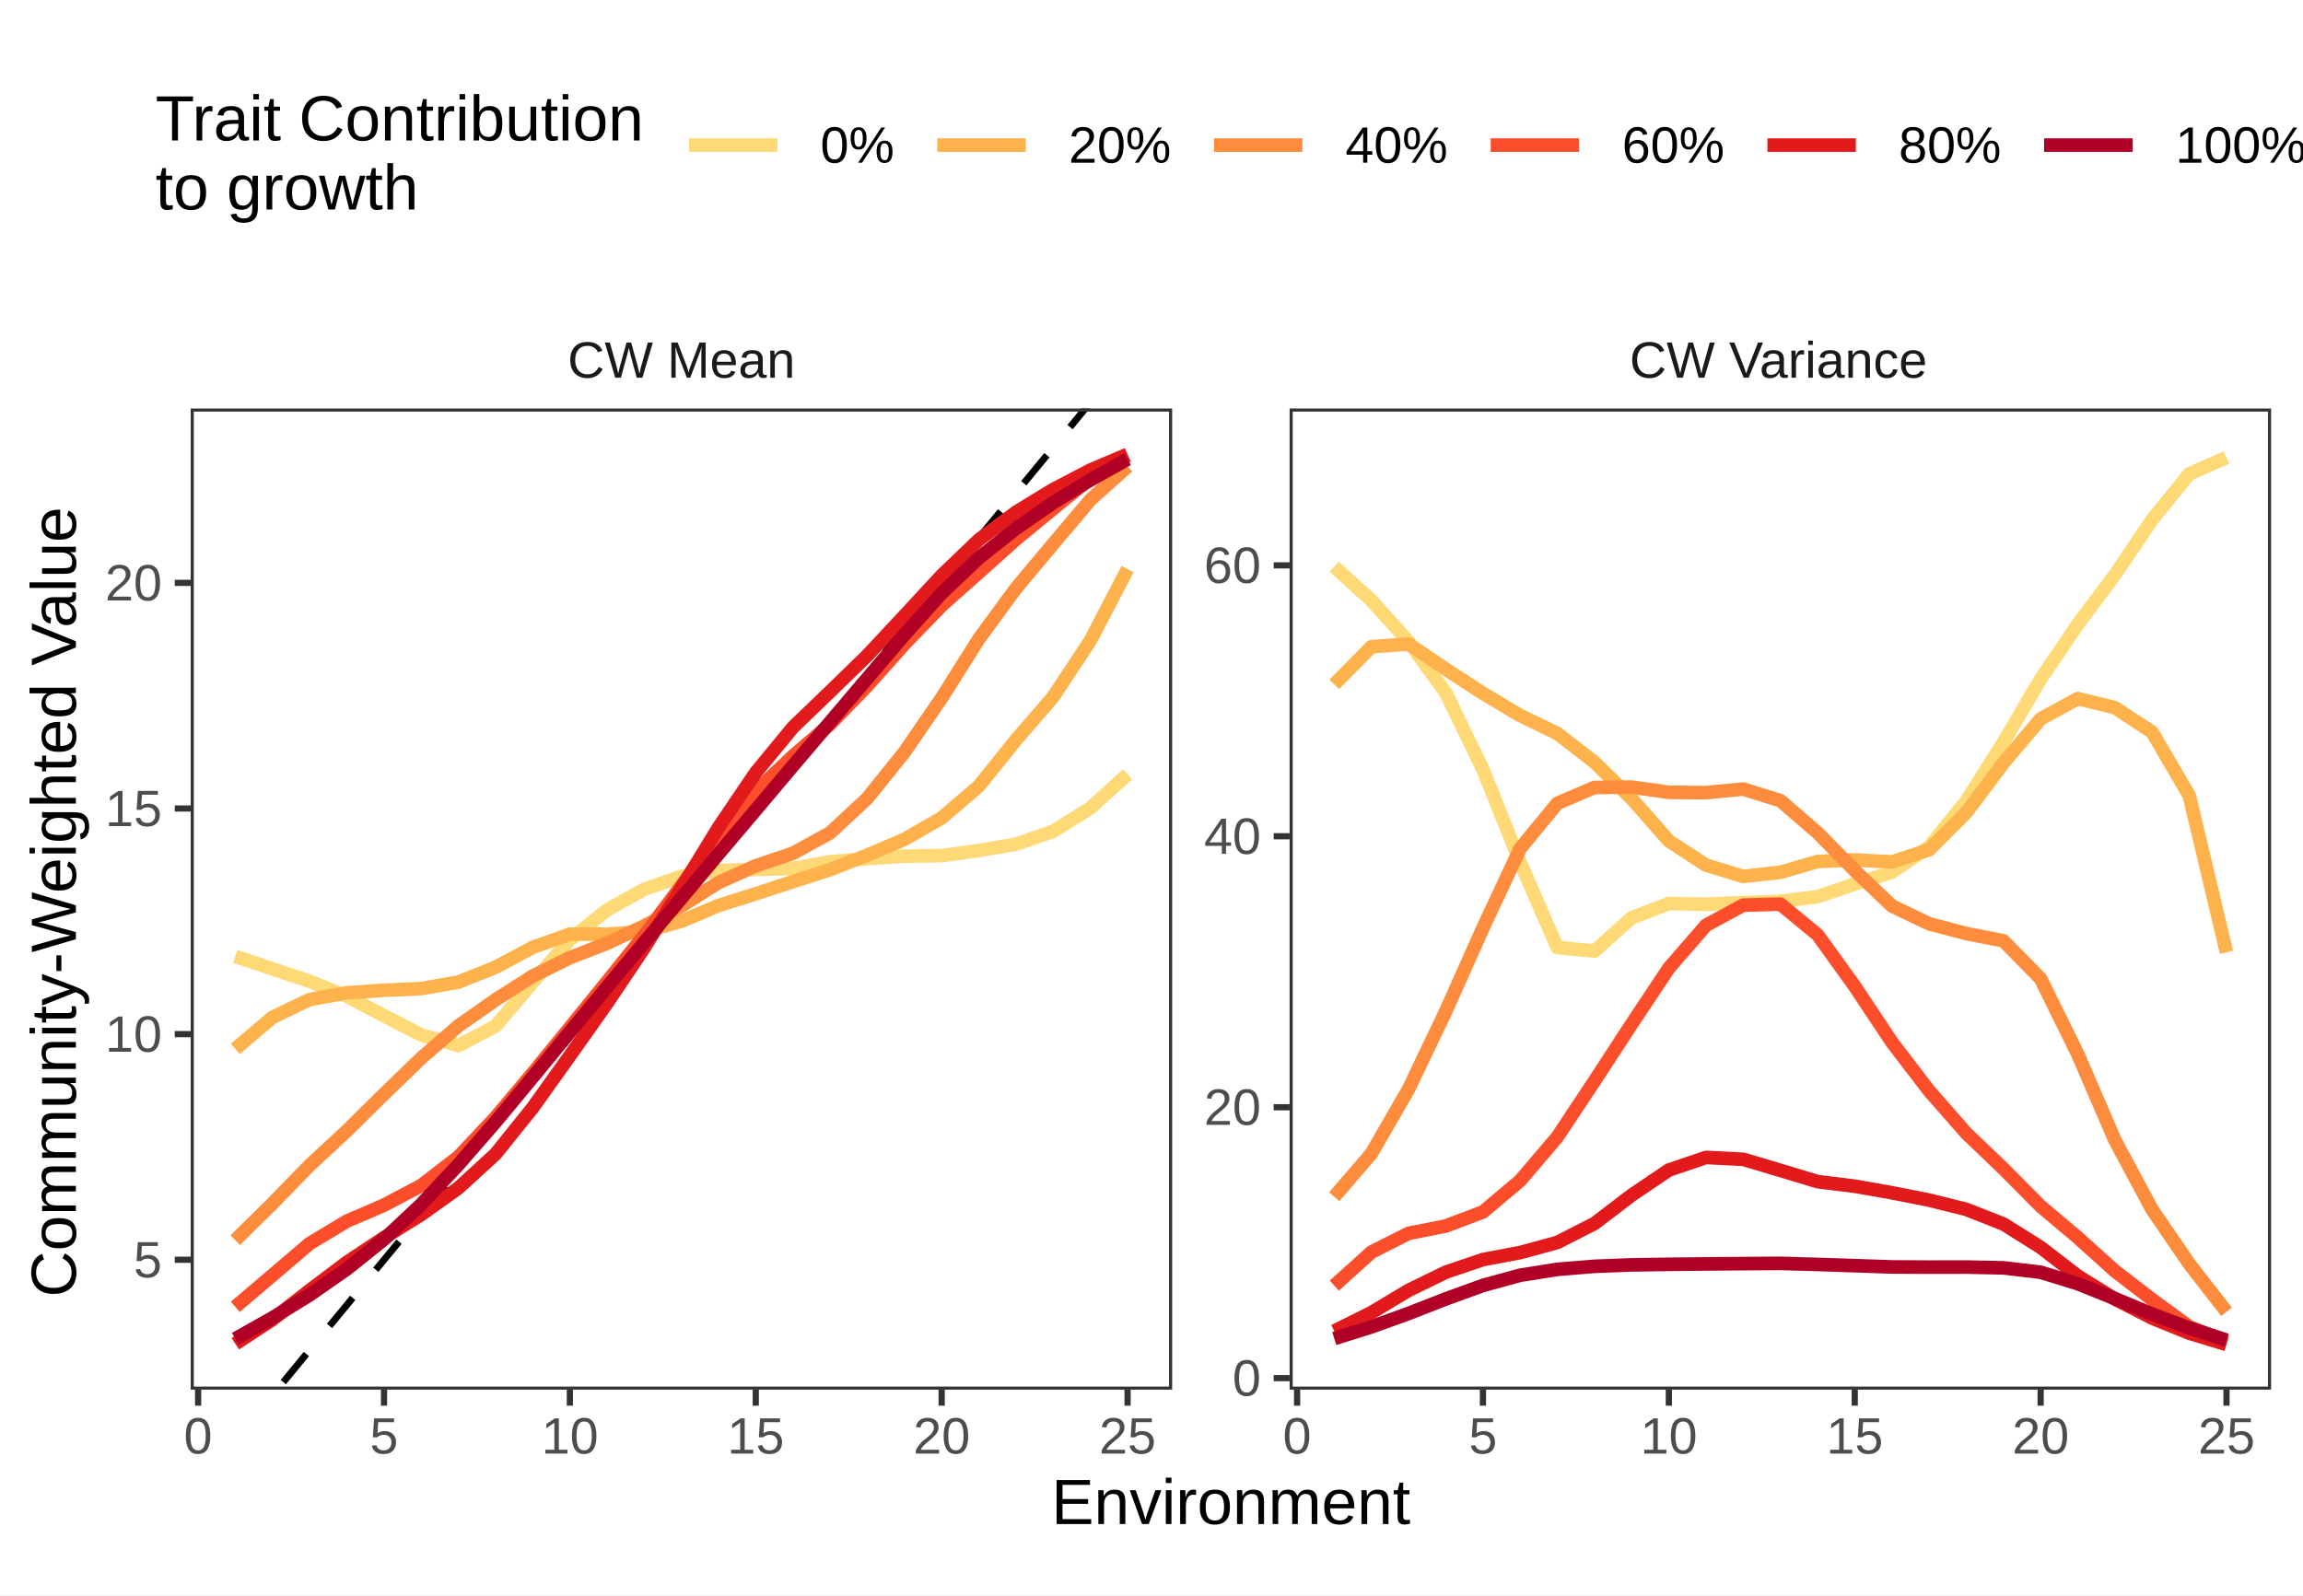
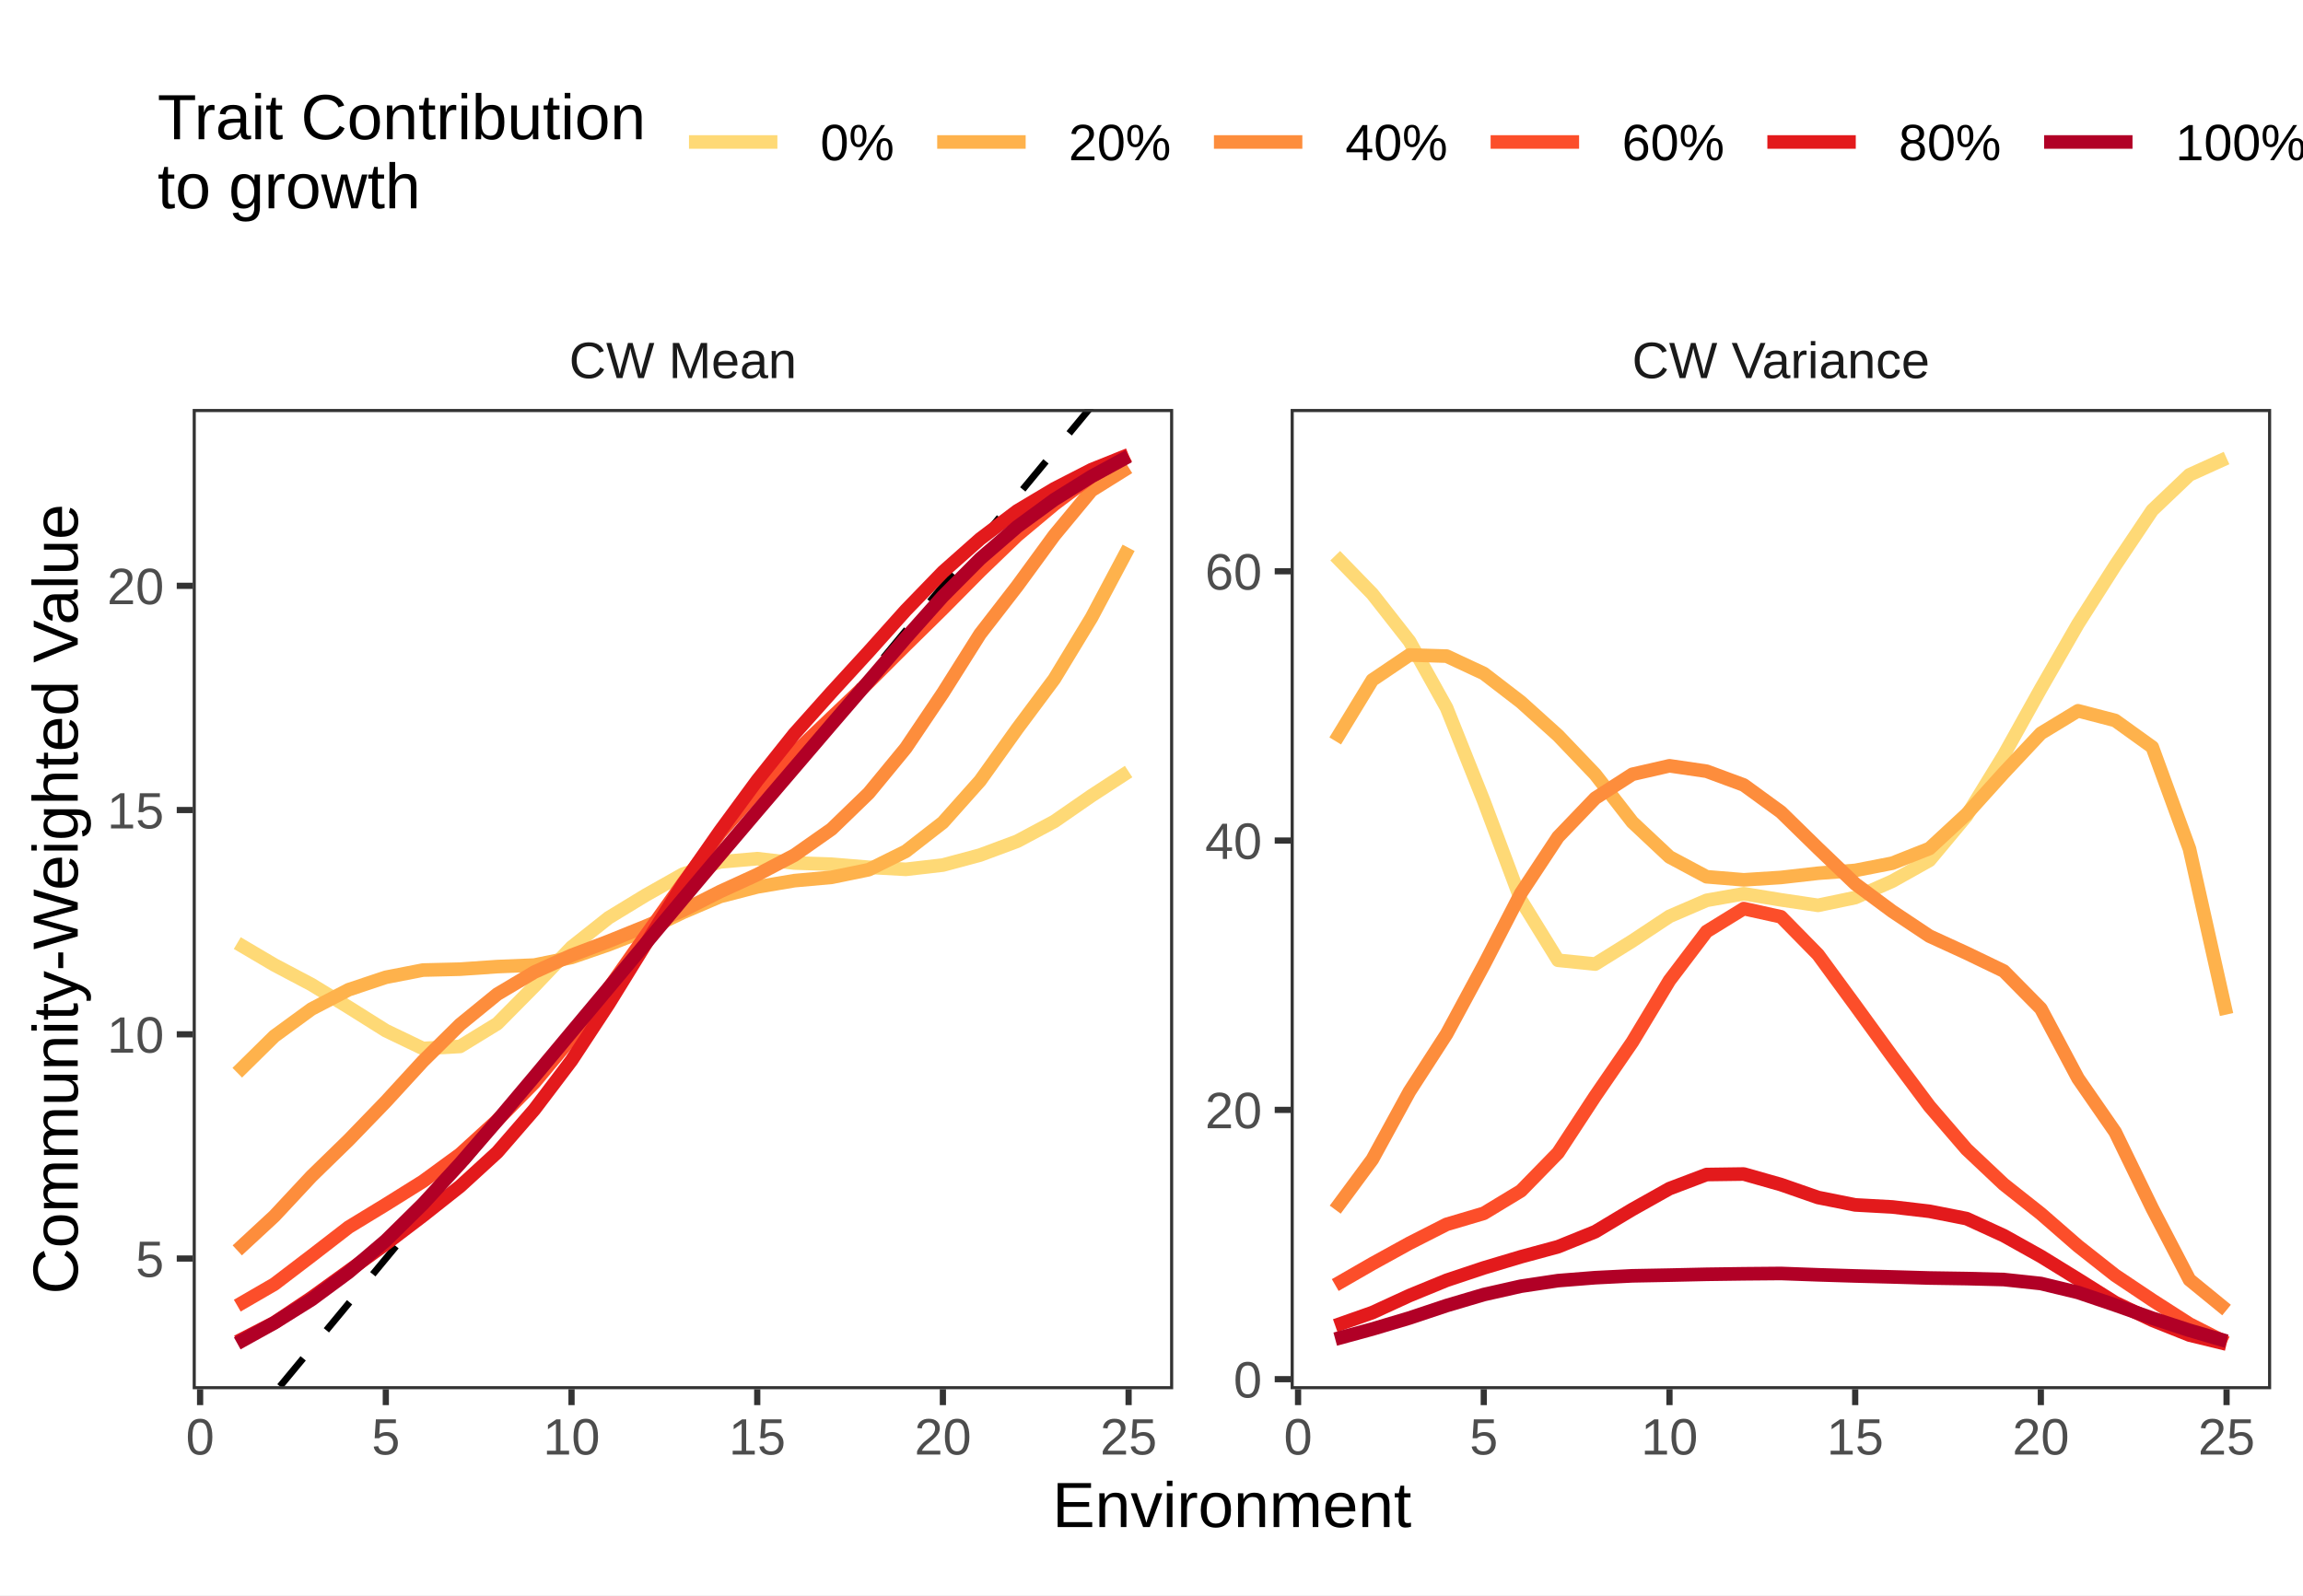
- <svg xmlns="http://www.w3.org/2000/svg" viewBox="0 0 360.00 249.45">
+ <svg xmlns="http://www.w3.org/2000/svg" class="svglite" width="360.00pt" height="249.45pt" viewBox="0 0 360.00 249.45">
  <defs>
    <style type="text/css">
-     line, polyline, polygon, path, rect, circle {
+     .svglite line, .svglite polyline, .svglite polygon, .svglite path, .svglite rect, .svglite circle {
      fill: none;
      stroke: #000000;
      stroke-linecap: round;
      stroke-linejoin: round;
      stroke-miterlimit: 10.00;
    }
+     .svglite text {
+       white-space: pre;
+     }
  </style>
  </defs>
  <rect width="100%" height="100%" style="stroke: none; fill: #FFFFFF;" />
  <defs>
-     <clipPath id="cpMC4wMHwzNjAuMDB8MjQ1LjM2fDQuMDk=">
-       <rect x="0" y="4.09" width="360.00" height="241.28" />
-     </clipPath>
-   </defs>
-   <rect x="0" y="4.09" width="360.00" height="241.28" style="stroke-width: 0.97; stroke: #FFFFFF; fill: #FFFFFF;" clip-path="url(#cpMC4wMHwzNjAuMDB8MjQ1LjM2fDQuMDk=)" />
-   <defs>
-     <clipPath id="cpMC4wMHwzNjAuMDB8MjQ5LjQ1fDAuMDA=">
+     <clipPath id="cpMC4wMHwzNjAuMDB8MC4wMHwyNDkuNDU=">
      <rect x="0.00" y="0.00" width="360.00" height="249.45" />
    </clipPath>
  </defs>
+   <g clip-path="url(#cpMC4wMHwzNjAuMDB8MC4wMHwyNDkuNDU=)">
+ </g>
  <defs>
-     <clipPath id="cpMjkuODF8MTgzLjIzfDIxNy4zMHw2My44Nw==">
-       <rect x="29.81" y="63.87" width="153.42" height="153.42" />
+     <clipPath id="cpMC4wMHwzNjAuMDB8My41OXwyNDUuODY=">
+       <rect x="0.00" y="3.59" width="360.00" height="242.26" />
    </clipPath>
  </defs>
-   <rect x="29.81" y="63.87" width="153.42" height="153.42" style="stroke-width: 0.97; stroke: none; fill: #FFFFFF;" clip-path="url(#cpMjkuODF8MTgzLjIzfDIxNy4zMHw2My44Nw==)" />
-   <line x1="29.81" y1="233.68" x2="183.23" y2="47.40" style="stroke-width: 1.07; stroke-dasharray: 5.69,5.69; stroke-linecap: butt;" clip-path="url(#cpMjkuODF8MTgzLjIzfDIxNy4zMHw2My44Nw==)" />
-   <polyline points="36.78,149.54 42.59,151.49 48.40,153.44 54.22,155.78 60.03,158.83 65.84,161.82 71.65,163.49 77.46,160.44 83.27,153.59 89.08,146.92 94.90,142.28 100.71,139.04 106.52,137.02 112.33,136.12 118.14,135.94 123.95,135.79 129.77,134.74 135.58,134.25 141.39,133.87 147.20,133.79 153.01,132.98 158.82,131.99 164.63,129.98 170.45,126.34 176.26,121.07 " style="stroke-width: 2.13; stroke: #FED976; stroke-linecap: butt;" clip-path="url(#cpMjkuODF8MTgzLjIzfDIxNy4zMHw2My44Nw==)" />
-   <polyline points="36.78,164.01 42.59,159.07 48.40,156.29 54.22,155.23 60.03,154.84 65.84,154.58 71.65,153.56 77.46,151.24 83.27,148.13 89.08,146.06 94.90,146.08 100.71,145.67 106.52,144.04 112.33,141.59 118.14,139.75 123.95,137.85 129.77,135.97 135.58,133.71 141.39,131.23 147.20,127.89 153.01,122.92 158.82,115.68 164.63,108.96 170.45,100.14 176.26,88.98 " style="stroke-width: 2.13; stroke: #FEB24C; stroke-linecap: butt;" clip-path="url(#cpMjkuODF8MTgzLjIzfDIxNy4zMHw2My44Nw==)" />
-   <polyline points="36.78,193.91 42.59,188.18 48.40,182.21 54.22,176.81 60.03,171.07 65.84,165.45 71.65,160.41 77.46,156.33 83.27,152.62 89.08,149.75 94.90,147.48 100.71,144.78 106.52,141.66 112.33,137.99 118.14,135.37 123.95,133.42 129.77,130.22 135.58,124.82 141.39,117.58 147.20,109.13 153.01,99.90 158.82,91.99 164.63,85.04 170.45,78.15 176.26,72.93 " style="stroke-width: 2.13; stroke: #FD8D3C; stroke-linecap: butt;" clip-path="url(#cpMjkuODF8MTgzLjIzfDIxNy4zMHw2My44Nw==)" />
-   <polyline points="36.78,204.34 42.59,199.40 48.40,194.44 54.22,190.94 60.03,188.44 65.84,185.37 71.65,180.89 77.46,174.72 83.27,167.80 89.08,160.68 94.90,153.49 100.71,146.26 106.52,138.50 112.33,130.47 118.14,123.72 123.95,118.22 129.77,113.22 135.58,107.21 141.39,100.69 147.20,94.68 153.01,89.52 158.82,84.32 164.63,79.54 170.45,74.79 176.26,71.25 " style="stroke-width: 2.13; stroke: #FC4E2A; stroke-linecap: butt;" clip-path="url(#cpMjkuODF8MTgzLjIzfDIxNy4zMHw2My44Nw==)" />
-   <polyline points="36.78,210.12 42.59,206.32 48.40,201.77 54.22,197.38 60.03,193.53 65.84,189.91 71.65,185.76 77.46,180.44 83.27,173.21 89.08,165.08 94.90,156.85 100.71,148.19 106.52,138.85 112.33,129.37 118.14,120.79 123.95,113.73 129.77,108.13 135.58,102.48 141.39,96.26 147.20,89.98 153.01,84.40 158.82,80.09 164.63,76.54 170.45,73.50 176.26,71.04 " style="stroke-width: 2.13; stroke: #E31A1C; stroke-linecap: butt;" clip-path="url(#cpMjkuODF8MTgzLjIzfDIxNy4zMHw2My44Nw==)" />
-   <polyline points="36.78,209.34 42.59,206.06 48.40,202.48 54.22,198.42 60.03,193.78 65.84,188.31 71.65,182.11 77.46,175.43 83.27,168.43 89.08,161.36 94.90,154.33 100.71,147.35 106.52,140.44 112.33,133.50 118.14,126.64 123.95,119.74 129.77,112.90 135.58,106.07 141.39,99.23 147.20,92.75 153.01,87.24 158.82,82.63 164.63,78.61 170.45,75.05 176.26,71.78 " style="stroke-width: 2.13; stroke: #B10026; stroke-linecap: butt;" clip-path="url(#cpMjkuODF8MTgzLjIzfDIxNy4zMHw2My44Nw==)" />
-   <rect x="29.81" y="63.87" width="153.42" height="153.42" style="stroke-width: 0.97; stroke: #333333;" clip-path="url(#cpMjkuODF8MTgzLjIzfDIxNy4zMHw2My44Nw==)" />
+   <g clip-path="url(#cpMC4wMHwzNjAuMDB8My41OXwyNDUuODY=)">
+     <rect x="-0" y="3.59" width="360.00" height="242.26" style="stroke-width: 0.97; stroke: #FFFFFF; fill: #FFFFFF;" />
+   </g>
+   <g clip-path="url(#cpMC4wMHwzNjAuMDB8MC4wMHwyNDkuNDU=)">
+ </g>
  <defs>
-     <clipPath id="cpMC4wMHwzNjAuMDB8MjQ5LjQ1fDAuMDA=">
-       <rect x="0.00" y="0.00" width="360.00" height="249.45" />
+     <clipPath id="cpMzAuMTJ8MTgzLjM5fDYzLjk1fDIxNy4yMg==">
+       <rect x="30.12" y="63.95" width="153.27" height="153.27" />
    </clipPath>
  </defs>
+   <g clip-path="url(#cpMzAuMTJ8MTgzLjM5fDYzLjk1fDIxNy4yMg==)">
+     <rect x="30.12" y="63.95" width="153.27" height="153.27" style="stroke-width: 0.97; stroke: none; fill: #FFFFFF;" />
+     <line x1="-123.15" y1="418.39" x2="336.65" y2="-137.01" style="stroke-width: 1.07; stroke-dasharray: 5.69,5.69; stroke-linecap: butt;" />
+     <polyline points="37.09,147.46 42.89,150.88 48.70,153.95 54.50,157.50 60.31,161.15 66.12,163.94 71.92,163.62 77.73,160.06 83.53,154.20 89.34,148.10 95.14,143.50 100.95,139.96 106.75,136.69 112.56,134.77 118.37,134.26 124.17,134.94 129.98,135.13 135.78,135.61 141.59,135.93 147.39,135.26 153.20,133.70 159.00,131.54 164.81,128.44 170.62,124.42 176.42,120.64 " style="stroke-width: 2.13; stroke: #FED976; stroke-linecap: butt;" />
+     <polyline points="37.09,167.73 42.89,162.01 48.70,157.77 54.50,154.75 60.31,152.81 66.12,151.68 71.92,151.54 77.73,151.14 83.53,150.90 89.34,149.71 95.14,147.71 100.95,145.44 106.75,142.67 112.56,140.18 118.37,138.68 124.17,137.70 129.98,137.18 135.78,135.99 141.59,133.11 147.39,128.60 153.20,122.08 159.00,113.96 164.81,106.16 170.62,96.58 176.42,85.66 " style="stroke-width: 2.13; stroke: #FEB24C; stroke-linecap: butt;" />
+     <polyline points="37.09,195.51 42.89,190.14 48.70,183.91 54.50,178.26 60.31,172.25 66.12,165.92 71.92,160.19 77.73,155.45 83.53,152.00 89.34,149.37 95.14,147.17 100.95,144.82 106.75,142.36 112.56,139.41 118.37,136.75 124.17,133.72 129.98,129.64 135.78,124.03 141.59,116.97 147.39,108.36 153.20,99.14 159.00,91.65 164.81,83.70 170.62,76.69 176.42,73.07 " style="stroke-width: 2.13; stroke: #FD8D3C; stroke-linecap: butt;" />
+     <polyline points="37.09,204.15 42.89,200.79 48.70,196.36 54.50,191.88 60.31,188.34 66.12,184.71 71.92,180.47 77.73,175.17 83.53,169.28 89.34,162.28 95.14,154.53 100.95,146.28 106.75,138.14 112.56,130.23 118.37,123.66 124.17,117.76 129.98,112.19 135.78,106.68 141.59,100.88 147.39,95.17 153.20,89.30 159.00,83.72 164.81,78.86 170.62,74.49 176.42,71.20 " style="stroke-width: 2.13; stroke: #FC4E2A; stroke-linecap: butt;" />
+     <polyline points="37.09,209.79 42.89,206.80 48.70,202.91 54.50,198.72 60.31,194.50 66.12,190.08 71.92,185.49 77.73,180.17 83.53,173.48 89.34,165.81 95.14,156.99 100.95,147.58 106.75,138.27 112.56,129.93 118.37,122.02 124.17,114.74 129.98,108.24 135.78,101.91 141.59,95.42 147.39,89.43 153.20,84.28 159.00,79.89 164.81,76.42 170.62,73.44 176.42,71.11 " style="stroke-width: 2.13; stroke: #E31A1C; stroke-linecap: butt;" />
+     <polyline points="37.09,210.06 42.89,206.84 48.70,203.21 54.50,198.93 60.31,193.97 66.12,188.24 71.92,181.93 77.73,175.22 83.53,168.34 89.34,161.38 95.14,154.45 100.95,147.50 106.75,140.57 112.56,133.67 118.37,126.83 124.17,120.05 129.98,113.26 135.78,106.53 141.59,99.75 147.39,93.24 153.20,87.39 159.00,82.37 164.81,78.12 170.62,74.50 176.42,71.34 " style="stroke-width: 2.13; stroke: #B10026; stroke-linecap: butt;" />
+     <rect x="30.12" y="63.95" width="153.27" height="153.27" style="stroke-width: 0.97; stroke: #333333;" />
+   </g>
+   <g clip-path="url(#cpMC4wMHwzNjAuMDB8MC4wMHwyNDkuNDU=)">
+ </g>
  <defs>
-     <clipPath id="cpMjAxLjU5fDM1NS4wMnwyMTcuMzB8NjMuODc=">
-       <rect x="201.59" y="63.87" width="153.42" height="153.42" />
+     <clipPath id="cpMjAxLjc1fDM1NS4wMnw2My45NXwyMTcuMjI=">
+       <rect x="201.75" y="63.95" width="153.27" height="153.27" />
    </clipPath>
  </defs>
-   <rect x="201.59" y="63.87" width="153.42" height="153.42" style="stroke-width: 0.97; stroke: none; fill: #FFFFFF;" clip-path="url(#cpMjAxLjU5fDM1NS4wMnwyMTcuMzB8NjMuODc=)" />
-   <polyline points="208.57,88.61 214.38,93.89 220.19,100.35 226.00,108.32 231.81,120.32 237.63,134.85 243.44,148.16 249.25,148.71 255.06,143.50 260.87,141.28 266.68,141.39 272.49,141.14 278.31,140.93 284.12,140.20 289.93,138.23 295.74,136.37 301.55,132.40 307.36,125.27 313.18,116.05 318.99,106.18 324.80,97.61 330.61,89.86 336.42,81.25 342.23,74.08 348.04,71.54 " style="stroke-width: 2.13; stroke: #FED976; stroke-linecap: butt;" clip-path="url(#cpMjAxLjU5fDM1NS4wMnwyMTcuMzB8NjMuODc=)" />
-   <polyline points="208.57,107.01 214.38,101.12 220.19,100.71 226.00,104.63 231.81,108.41 237.63,111.88 243.44,114.69 249.25,119.18 255.06,124.89 260.87,131.49 266.68,135.27 272.49,137.04 278.31,136.39 284.12,134.71 289.93,134.46 295.74,134.77 301.55,132.87 307.36,127.05 313.18,119.30 318.99,112.40 324.80,109.23 330.61,110.66 336.42,114.48 342.23,124.43 348.04,148.89 " style="stroke-width: 2.13; stroke: #FEB24C; stroke-linecap: butt;" clip-path="url(#cpMjAxLjU5fDM1NS4wMnwyMTcuMzB8NjMuODc=)" />
-   <polyline points="208.57,187.12 214.38,180.36 220.19,170.28 226.00,158.12 231.81,145.11 237.63,132.67 243.44,125.61 249.25,123.13 255.06,123.07 260.87,123.89 266.68,123.94 272.49,123.38 278.31,125.19 284.12,130.21 289.93,136.12 295.74,141.66 301.55,144.44 307.36,145.97 313.18,147.11 318.99,153.04 324.80,164.84 330.61,178.31 336.42,189.14 342.23,197.63 348.04,205.11 " style="stroke-width: 2.13; stroke: #FD8D3C; stroke-linecap: butt;" clip-path="url(#cpMjAxLjU5fDM1NS4wMnwyMTcuMzB8NjMuODc=)" />
-   <polyline points="208.57,201.02 214.38,195.78 220.19,192.85 226.00,191.70 231.81,189.50 237.63,184.60 243.44,177.78 249.25,169.02 255.06,160.11 260.87,151.38 266.68,144.68 272.49,141.53 278.31,141.37 284.12,146.16 289.93,154.22 295.74,162.96 301.55,170.55 307.36,177.18 313.18,182.75 318.99,188.61 324.80,193.51 330.61,198.74 336.42,203.21 342.23,207.46 348.04,209.79 " style="stroke-width: 2.13; stroke: #FC4E2A; stroke-linecap: butt;" clip-path="url(#cpMjAxLjU5fDM1NS4wMnwyMTcuMzB8NjMuODc=)" />
-   <polyline points="208.57,208.13 214.38,205.24 220.19,201.76 226.00,198.92 231.81,196.95 237.63,195.85 243.44,194.27 249.25,191.31 255.06,186.87 260.87,182.95 266.68,180.98 272.49,181.27 278.31,183.00 284.12,184.76 289.93,185.48 295.74,186.50 301.55,187.65 307.36,189.10 313.18,191.39 318.99,195.04 324.80,199.52 330.61,203.12 336.42,206.10 342.23,208.46 348.04,210.22 " style="stroke-width: 2.13; stroke: #E31A1C; stroke-linecap: butt;" clip-path="url(#cpMjAxLjU5fDM1NS4wMnwyMTcuMzB8NjMuODc=)" />
-   <polyline points="208.57,209.29 214.38,207.47 220.19,205.37 226.00,203.10 231.81,200.99 237.63,199.40 243.44,198.48 249.25,198.00 255.06,197.78 260.87,197.69 266.68,197.63 272.49,197.58 278.31,197.54 284.12,197.71 289.93,197.90 295.74,198.10 301.55,198.13 307.36,198.12 313.18,198.24 318.99,198.93 324.80,200.72 330.61,203.06 336.42,205.47 342.23,207.66 348.04,209.54 " style="stroke-width: 2.13; stroke: #B10026; stroke-linecap: butt;" clip-path="url(#cpMjAxLjU5fDM1NS4wMnwyMTcuMzB8NjMuODc=)" />
-   <rect x="201.59" y="63.87" width="153.42" height="153.42" style="stroke-width: 0.97; stroke: #333333;" clip-path="url(#cpMjAxLjU5fDM1NS4wMnwyMTcuMzB8NjMuODc=)" />
+   <g clip-path="url(#cpMjAxLjc1fDM1NS4wMnw2My45NXwyMTcuMjI=)">
+     <rect x="201.75" y="63.95" width="153.27" height="153.27" style="stroke-width: 0.97; stroke: none; fill: #FFFFFF;" />
+     <polyline points="208.72,86.89 214.52,92.86 220.33,100.27 226.13,110.69 231.94,125.24 237.75,140.74 243.55,150.15 249.36,150.74 255.16,147.13 260.97,143.28 266.77,140.78 272.58,139.75 278.39,140.70 284.19,141.56 290.00,140.35 295.80,137.78 301.61,134.52 307.41,127.56 313.22,118.09 319.02,107.67 324.83,97.56 330.64,88.43 336.44,79.78 342.25,74.25 348.05,71.62 " style="stroke-width: 2.13; stroke: #FED976; stroke-linecap: butt;" />
+     <polyline points="208.72,115.85 214.52,106.33 220.33,102.41 226.13,102.59 231.94,105.30 237.75,109.77 243.55,115.00 249.36,121.08 255.16,128.54 260.97,133.99 266.77,137.09 272.58,137.57 278.39,137.20 284.19,136.54 290.00,136.10 295.80,134.97 301.61,132.67 307.41,127.30 313.22,120.85 319.02,114.67 324.83,111.14 330.64,112.65 336.44,116.82 342.25,132.72 348.05,158.63 " style="stroke-width: 2.13; stroke: #FEB24C; stroke-linecap: butt;" />
+     <polyline points="208.72,189.14 214.52,181.29 220.33,170.66 226.13,161.68 231.94,150.91 237.75,139.66 243.55,130.87 249.36,124.81 255.16,121.07 260.97,119.74 266.77,120.59 272.58,122.74 278.39,126.97 284.19,132.64 290.00,138.20 295.80,142.50 301.61,146.37 307.41,149.03 313.22,151.83 319.02,157.71 324.83,168.62 330.64,177.01 336.44,188.95 342.25,200.10 348.05,204.84 " style="stroke-width: 2.13; stroke: #FD8D3C; stroke-linecap: butt;" />
+     <polyline points="208.72,200.93 214.52,197.59 220.33,194.39 226.13,191.44 231.94,189.72 237.75,186.20 243.55,180.26 249.36,171.39 255.16,162.94 260.97,153.30 266.77,145.65 272.58,142.07 278.39,143.35 284.19,149.26 290.00,157.19 295.80,165.19 301.61,172.97 307.41,179.70 313.22,185.18 319.02,189.77 324.83,194.83 330.64,199.41 336.44,203.29 342.25,207.02 348.05,209.97 " style="stroke-width: 2.13; stroke: #FC4E2A; stroke-linecap: butt;" />
+     <polyline points="208.72,207.28 214.52,205.24 220.33,202.57 226.13,200.19 231.94,198.25 237.75,196.51 243.55,194.94 249.36,192.59 255.16,189.11 260.97,185.85 266.77,183.65 272.58,183.57 278.39,185.22 284.19,187.24 290.00,188.40 295.80,188.72 301.61,189.40 307.41,190.54 313.22,193.20 319.02,196.44 324.83,200.02 330.64,203.67 336.44,206.43 342.25,208.75 348.05,210.16 " style="stroke-width: 2.13; stroke: #E31A1C; stroke-linecap: butt;" />
+     <polyline points="208.72,209.39 214.52,207.81 220.33,206.08 226.13,204.14 231.94,202.42 237.75,201.11 243.55,200.24 249.36,199.78 255.16,199.49 260.97,199.38 266.77,199.25 272.58,199.17 278.39,199.12 284.19,199.33 290.00,199.51 295.80,199.66 301.61,199.83 307.41,199.92 313.22,200.07 319.02,200.69 324.83,202.09 330.64,204.06 336.44,206.11 342.25,208.01 348.05,209.71 " style="stroke-width: 2.13; stroke: #B10026; stroke-linecap: butt;" />
+     <rect x="201.75" y="63.95" width="153.27" height="153.27" style="stroke-width: 0.97; stroke: #333333;" />
+   </g>
+   <g clip-path="url(#cpMC4wMHwzNjAuMDB8MC4wMHwyNDkuNDU=)">
+ </g>
  <defs>
-     <clipPath id="cpMC4wMHwzNjAuMDB8MjQ5LjQ1fDAuMDA=">
-       <rect x="0.00" y="0.00" width="360.00" height="249.45" />
+     <clipPath id="cpMzAuMTJ8MTgzLjM5fDQ4LjU3fDYzLjk1">
+       <rect x="30.12" y="48.57" width="153.27" height="15.39" />
    </clipPath>
  </defs>
+   <g clip-path="url(#cpMzAuMTJ8MTgzLjM5fDQ4LjU3fDYzLjk1)">
+     <text x="106.75" y="59.12" text-anchor="middle" style="font-size: 8.00px;fill: #1A1A1A; font-family: &quot;Arial&quot;;" textLength="35.56px" lengthAdjust="spacingAndGlyphs">CW Mean</text>
+   </g>
+   <g clip-path="url(#cpMC4wMHwzNjAuMDB8MC4wMHwyNDkuNDU=)">
+ </g>
  <defs>
-     <clipPath id="cpMjkuODF8MTgzLjIzfDYzLjg3fDQ4Ljc1">
-       <rect x="29.81" y="48.75" width="153.42" height="15.13" />
+     <clipPath id="cpMjAxLjc1fDM1NS4wMnw0OC41N3w2My45NQ==">
+       <rect x="201.75" y="48.57" width="153.27" height="15.39" />
    </clipPath>
  </defs>
-   <g clip-path="url(#cpMjkuODF8MTgzLjIzfDYzLjg3fDQ4Ljc1)">
-     <text x="88.74" y="59.06" style="font-size: 8.00px; fill: #1A1A1A; font-family: Liberation Sans;" textLength="35.56px" lengthAdjust="spacingAndGlyphs">CW Mean</text>
+   <g clip-path="url(#cpMjAxLjc1fDM1NS4wMnw0OC41N3w2My45NQ==)">
+     <text x="278.39" y="59.12" text-anchor="middle" style="font-size: 8.00px;fill: #1A1A1A; font-family: &quot;Arial&quot;;" textLength="46.54px" lengthAdjust="spacingAndGlyphs">CW Variance</text>
  </g>
-   <defs>
-     <clipPath id="cpMC4wMHwzNjAuMDB8MjQ5LjQ1fDAuMDA=">
-       <rect x="0.00" y="0.00" width="360.00" height="249.45" />
-     </clipPath>
-   </defs>
-   <defs>
-     <clipPath id="cpMjAxLjU5fDM1NS4wMnw2My44N3w0OC43NQ==">
-       <rect x="201.59" y="48.75" width="153.42" height="15.13" />
-     </clipPath>
-   </defs>
-   <g clip-path="url(#cpMjAxLjU5fDM1NS4wMnw2My44N3w0OC43NQ==)">
-     <text x="254.74" y="59.06" style="font-size: 8.00px; fill: #1A1A1A; font-family: Liberation Sans;" textLength="47.12px" lengthAdjust="spacingAndGlyphs">CW Variance</text>
-   </g>
-   <defs>
-     <clipPath id="cpMC4wMHwzNjAuMDB8MjQ5LjQ1fDAuMDA=">
-       <rect x="0.00" y="0.00" width="360.00" height="249.45" />
-     </clipPath>
-   </defs>
-   <polyline points="30.97,219.79 30.97,217.30 " style="stroke-width: 0.97; stroke: #333333; stroke-linecap: butt;" clip-path="url(#cpMC4wMHwzNjAuMDB8MjQ5LjQ1fDAuMDA=)" />
-   <polyline points="60.03,219.79 60.03,217.30 " style="stroke-width: 0.97; stroke: #333333; stroke-linecap: butt;" clip-path="url(#cpMC4wMHwzNjAuMDB8MjQ5LjQ1fDAuMDA=)" />
-   <polyline points="89.08,219.79 89.08,217.30 " style="stroke-width: 0.97; stroke: #333333; stroke-linecap: butt;" clip-path="url(#cpMC4wMHwzNjAuMDB8MjQ5LjQ1fDAuMDA=)" />
-   <polyline points="118.14,219.79 118.14,217.30 " style="stroke-width: 0.97; stroke: #333333; stroke-linecap: butt;" clip-path="url(#cpMC4wMHwzNjAuMDB8MjQ5LjQ1fDAuMDA=)" />
-   <polyline points="147.20,219.79 147.20,217.30 " style="stroke-width: 0.97; stroke: #333333; stroke-linecap: butt;" clip-path="url(#cpMC4wMHwzNjAuMDB8MjQ5LjQ1fDAuMDA=)" />
-   <polyline points="176.26,219.79 176.26,217.30 " style="stroke-width: 0.97; stroke: #333333; stroke-linecap: butt;" clip-path="url(#cpMC4wMHwzNjAuMDB8MjQ5LjQ1fDAuMDA=)" />
-   <g clip-path="url(#cpMC4wMHwzNjAuMDB8MjQ5LjQ1fDAuMDA=)">
-     <text x="28.74" y="227.28" style="font-size: 8.00px; fill: #4D4D4D; font-family: Liberation Sans;" textLength="4.45px" lengthAdjust="spacingAndGlyphs">0</text>
-   </g>
-   <g clip-path="url(#cpMC4wMHwzNjAuMDB8MjQ5LjQ1fDAuMDA=)">
-     <text x="57.80" y="227.28" style="font-size: 8.00px; fill: #4D4D4D; font-family: Liberation Sans;" textLength="4.45px" lengthAdjust="spacingAndGlyphs">5</text>
-   </g>
-   <g clip-path="url(#cpMC4wMHwzNjAuMDB8MjQ5LjQ1fDAuMDA=)">
-     <text x="84.64" y="227.28" style="font-size: 8.00px; fill: #4D4D4D; font-family: Liberation Sans;" textLength="8.90px" lengthAdjust="spacingAndGlyphs">10</text>
-   </g>
-   <g clip-path="url(#cpMC4wMHwzNjAuMDB8MjQ5LjQ1fDAuMDA=)">
-     <text x="113.69" y="227.28" style="font-size: 8.00px; fill: #4D4D4D; font-family: Liberation Sans;" textLength="8.90px" lengthAdjust="spacingAndGlyphs">15</text>
-   </g>
-   <g clip-path="url(#cpMC4wMHwzNjAuMDB8MjQ5LjQ1fDAuMDA=)">
-     <text x="142.75" y="227.28" style="font-size: 8.00px; fill: #4D4D4D; font-family: Liberation Sans;" textLength="8.90px" lengthAdjust="spacingAndGlyphs">20</text>
-   </g>
-   <g clip-path="url(#cpMC4wMHwzNjAuMDB8MjQ5LjQ1fDAuMDA=)">
-     <text x="171.81" y="227.28" style="font-size: 8.00px; fill: #4D4D4D; font-family: Liberation Sans;" textLength="8.90px" lengthAdjust="spacingAndGlyphs">25</text>
-   </g>
-   <polyline points="202.76,219.79 202.76,217.30 " style="stroke-width: 0.97; stroke: #333333; stroke-linecap: butt;" clip-path="url(#cpMC4wMHwzNjAuMDB8MjQ5LjQ1fDAuMDA=)" />
-   <polyline points="231.81,219.79 231.81,217.30 " style="stroke-width: 0.97; stroke: #333333; stroke-linecap: butt;" clip-path="url(#cpMC4wMHwzNjAuMDB8MjQ5LjQ1fDAuMDA=)" />
-   <polyline points="260.87,219.79 260.87,217.30 " style="stroke-width: 0.97; stroke: #333333; stroke-linecap: butt;" clip-path="url(#cpMC4wMHwzNjAuMDB8MjQ5LjQ1fDAuMDA=)" />
-   <polyline points="289.93,219.79 289.93,217.30 " style="stroke-width: 0.97; stroke: #333333; stroke-linecap: butt;" clip-path="url(#cpMC4wMHwzNjAuMDB8MjQ5LjQ1fDAuMDA=)" />
-   <polyline points="318.99,219.79 318.99,217.30 " style="stroke-width: 0.97; stroke: #333333; stroke-linecap: butt;" clip-path="url(#cpMC4wMHwzNjAuMDB8MjQ5LjQ1fDAuMDA=)" />
-   <polyline points="348.04,219.79 348.04,217.30 " style="stroke-width: 0.97; stroke: #333333; stroke-linecap: butt;" clip-path="url(#cpMC4wMHwzNjAuMDB8MjQ5LjQ1fDAuMDA=)" />
-   <g clip-path="url(#cpMC4wMHwzNjAuMDB8MjQ5LjQ1fDAuMDA=)">
-     <text x="200.53" y="227.28" style="font-size: 8.00px; fill: #4D4D4D; font-family: Liberation Sans;" textLength="4.45px" lengthAdjust="spacingAndGlyphs">0</text>
-   </g>
-   <g clip-path="url(#cpMC4wMHwzNjAuMDB8MjQ5LjQ1fDAuMDA=)">
-     <text x="229.59" y="227.28" style="font-size: 8.00px; fill: #4D4D4D; font-family: Liberation Sans;" textLength="4.45px" lengthAdjust="spacingAndGlyphs">5</text>
-   </g>
-   <g clip-path="url(#cpMC4wMHwzNjAuMDB8MjQ5LjQ1fDAuMDA=)">
-     <text x="256.42" y="227.28" style="font-size: 8.00px; fill: #4D4D4D; font-family: Liberation Sans;" textLength="8.90px" lengthAdjust="spacingAndGlyphs">10</text>
-   </g>
-   <g clip-path="url(#cpMC4wMHwzNjAuMDB8MjQ5LjQ1fDAuMDA=)">
-     <text x="285.48" y="227.28" style="font-size: 8.00px; fill: #4D4D4D; font-family: Liberation Sans;" textLength="8.90px" lengthAdjust="spacingAndGlyphs">15</text>
-   </g>
-   <g clip-path="url(#cpMC4wMHwzNjAuMDB8MjQ5LjQ1fDAuMDA=)">
-     <text x="314.54" y="227.28" style="font-size: 8.00px; fill: #4D4D4D; font-family: Liberation Sans;" textLength="8.90px" lengthAdjust="spacingAndGlyphs">20</text>
-   </g>
-   <g clip-path="url(#cpMC4wMHwzNjAuMDB8MjQ5LjQ1fDAuMDA=)">
-     <text x="343.60" y="227.28" style="font-size: 8.00px; fill: #4D4D4D; font-family: Liberation Sans;" textLength="8.90px" lengthAdjust="spacingAndGlyphs">25</text>
-   </g>
-   <g clip-path="url(#cpMC4wMHwzNjAuMDB8MjQ5LjQ1fDAuMDA=)">
-     <text x="192.66" y="218.24" style="font-size: 8.00px; fill: #4D4D4D; font-family: Liberation Sans;" textLength="4.45px" lengthAdjust="spacingAndGlyphs">0</text>
-   </g>
-   <g clip-path="url(#cpMC4wMHwzNjAuMDB8MjQ5LjQ1fDAuMDA=)">
-     <text x="188.21" y="175.88" style="font-size: 8.00px; fill: #4D4D4D; font-family: Liberation Sans;" textLength="8.90px" lengthAdjust="spacingAndGlyphs">20</text>
-   </g>
-   <g clip-path="url(#cpMC4wMHwzNjAuMDB8MjQ5LjQ1fDAuMDA=)">
-     <text x="188.21" y="133.51" style="font-size: 8.00px; fill: #4D4D4D; font-family: Liberation Sans;" textLength="8.90px" lengthAdjust="spacingAndGlyphs">40</text>
-   </g>
-   <g clip-path="url(#cpMC4wMHwzNjAuMDB8MjQ5LjQ1fDAuMDA=)">
-     <text x="188.21" y="91.15" style="font-size: 8.00px; fill: #4D4D4D; font-family: Liberation Sans;" textLength="8.90px" lengthAdjust="spacingAndGlyphs">60</text>
-   </g>
-   <polyline points="199.10,215.49 201.59,215.49 " style="stroke-width: 0.97; stroke: #333333; stroke-linecap: butt;" clip-path="url(#cpMC4wMHwzNjAuMDB8MjQ5LjQ1fDAuMDA=)" />
-   <polyline points="199.10,173.13 201.59,173.13 " style="stroke-width: 0.97; stroke: #333333; stroke-linecap: butt;" clip-path="url(#cpMC4wMHwzNjAuMDB8MjQ5LjQ1fDAuMDA=)" />
-   <polyline points="199.10,130.76 201.59,130.76 " style="stroke-width: 0.97; stroke: #333333; stroke-linecap: butt;" clip-path="url(#cpMC4wMHwzNjAuMDB8MjQ5LjQ1fDAuMDA=)" />
-   <polyline points="199.10,88.40 201.59,88.40 " style="stroke-width: 0.97; stroke: #333333; stroke-linecap: butt;" clip-path="url(#cpMC4wMHwzNjAuMDB8MjQ5LjQ1fDAuMDA=)" />
-   <g clip-path="url(#cpMC4wMHwzNjAuMDB8MjQ5LjQ1fDAuMDA=)">
-     <text x="20.87" y="199.73" style="font-size: 8.00px; fill: #4D4D4D; font-family: Liberation Sans;" textLength="4.45px" lengthAdjust="spacingAndGlyphs">5</text>
-   </g>
-   <g clip-path="url(#cpMC4wMHwzNjAuMDB8MjQ5LjQ1fDAuMDA=)">
-     <text x="16.43" y="164.45" style="font-size: 8.00px; fill: #4D4D4D; font-family: Liberation Sans;" textLength="8.90px" lengthAdjust="spacingAndGlyphs">10</text>
-   </g>
-   <g clip-path="url(#cpMC4wMHwzNjAuMDB8MjQ5LjQ1fDAuMDA=)">
-     <text x="16.43" y="129.17" style="font-size: 8.00px; fill: #4D4D4D; font-family: Liberation Sans;" textLength="8.90px" lengthAdjust="spacingAndGlyphs">15</text>
-   </g>
-   <g clip-path="url(#cpMC4wMHwzNjAuMDB8MjQ5LjQ1fDAuMDA=)">
-     <text x="16.43" y="93.89" style="font-size: 8.00px; fill: #4D4D4D; font-family: Liberation Sans;" textLength="8.90px" lengthAdjust="spacingAndGlyphs">20</text>
-   </g>
-   <polyline points="27.32,196.98 29.81,196.98 " style="stroke-width: 0.97; stroke: #333333; stroke-linecap: butt;" clip-path="url(#cpMC4wMHwzNjAuMDB8MjQ5LjQ1fDAuMDA=)" />
-   <polyline points="27.32,161.70 29.81,161.70 " style="stroke-width: 0.97; stroke: #333333; stroke-linecap: butt;" clip-path="url(#cpMC4wMHwzNjAuMDB8MjQ5LjQ1fDAuMDA=)" />
-   <polyline points="27.32,126.42 29.81,126.42 " style="stroke-width: 0.97; stroke: #333333; stroke-linecap: butt;" clip-path="url(#cpMC4wMHwzNjAuMDB8MjQ5LjQ1fDAuMDA=)" />
-   <polyline points="27.32,91.14 29.81,91.14 " style="stroke-width: 0.97; stroke: #333333; stroke-linecap: butt;" clip-path="url(#cpMC4wMHwzNjAuMDB8MjQ5LjQ1fDAuMDA=)" />
-   <g clip-path="url(#cpMC4wMHwzNjAuMDB8MjQ5LjQ1fDAuMDA=)">
-     <text x="164.34" y="238.30" style="font-size: 10.00px; font-family: Liberation Sans;" textLength="56.14px" lengthAdjust="spacingAndGlyphs">Environment</text>
-   </g>
-   <g clip-path="url(#cpMC4wMHwzNjAuMDB8MjQ5LjQ1fDAuMDA=)">
-     <text transform="translate(11.86,202.83) rotate(-90)" style="font-size: 10.00px; font-family: Liberation Sans;" textLength="124.50px" lengthAdjust="spacingAndGlyphs">Community-Weighted Value</text>
-   </g>
-   <rect x="19.32" y="9.07" width="346.19" height="29.72" style="stroke-width: 0.97; stroke: none; fill: #FFFFFF;" clip-path="url(#cpMC4wMHwzNjAuMDB8MjQ5LjQ1fDAuMDA=)" />
-   <g clip-path="url(#cpMC4wMHwzNjAuMDB8MjQ5LjQ1fDAuMDA=)">
-     <text x="24.30" y="21.96" style="font-size: 10.00px; font-family: Liberation Sans;" textLength="76.70px" lengthAdjust="spacingAndGlyphs">Trait Contribution</text>
-   </g>
-   <g clip-path="url(#cpMC4wMHwzNjAuMDB8MjQ5LjQ1fDAuMDA=)">
-     <text x="24.30" y="32.76" style="font-size: 10.00px; font-family: Liberation Sans;" textLength="41.13px" lengthAdjust="spacingAndGlyphs">to growth</text>
-   </g>
-   <rect x="105.98" y="14.05" width="17.28" height="17.28" style="stroke-width: 0.97; stroke: none; fill: #FFFFFF;" clip-path="url(#cpMC4wMHwzNjAuMDB8MjQ5LjQ1fDAuMDA=)" />
-   <line x1="107.71" y1="22.69" x2="121.53" y2="22.69" style="stroke-width: 2.13; stroke: #FED976; stroke-linecap: butt;" clip-path="url(#cpMC4wMHwzNjAuMDB8MjQ5LjQ1fDAuMDA=)" />
-   <rect x="144.79" y="14.05" width="17.28" height="17.28" style="stroke-width: 0.97; stroke: none; fill: #FFFFFF;" clip-path="url(#cpMC4wMHwzNjAuMDB8MjQ5LjQ1fDAuMDA=)" />
-   <line x1="146.51" y1="22.69" x2="160.34" y2="22.69" style="stroke-width: 2.13; stroke: #FEB24C; stroke-linecap: butt;" clip-path="url(#cpMC4wMHwzNjAuMDB8MjQ5LjQ1fDAuMDA=)" />
-   <rect x="188.04" y="14.05" width="17.28" height="17.28" style="stroke-width: 0.97; stroke: none; fill: #FFFFFF;" clip-path="url(#cpMC4wMHwzNjAuMDB8MjQ5LjQ1fDAuMDA=)" />
-   <line x1="189.77" y1="22.69" x2="203.59" y2="22.69" style="stroke-width: 2.13; stroke: #FD8D3C; stroke-linecap: butt;" clip-path="url(#cpMC4wMHwzNjAuMDB8MjQ5LjQ1fDAuMDA=)" />
-   <rect x="231.29" y="14.05" width="17.28" height="17.28" style="stroke-width: 0.97; stroke: none; fill: #FFFFFF;" clip-path="url(#cpMC4wMHwzNjAuMDB8MjQ5LjQ1fDAuMDA=)" />
-   <line x1="233.02" y1="22.69" x2="246.85" y2="22.69" style="stroke-width: 2.13; stroke: #FC4E2A; stroke-linecap: butt;" clip-path="url(#cpMC4wMHwzNjAuMDB8MjQ5LjQ1fDAuMDA=)" />
-   <rect x="274.55" y="14.05" width="17.28" height="17.28" style="stroke-width: 0.97; stroke: none; fill: #FFFFFF;" clip-path="url(#cpMC4wMHwzNjAuMDB8MjQ5LjQ1fDAuMDA=)" />
-   <line x1="276.28" y1="22.69" x2="290.10" y2="22.69" style="stroke-width: 2.13; stroke: #E31A1C; stroke-linecap: butt;" clip-path="url(#cpMC4wMHwzNjAuMDB8MjQ5LjQ1fDAuMDA=)" />
-   <rect x="317.80" y="14.05" width="17.28" height="17.28" style="stroke-width: 0.97; stroke: none; fill: #FFFFFF;" clip-path="url(#cpMC4wMHwzNjAuMDB8MjQ5LjQ1fDAuMDA=)" />
-   <line x1="319.53" y1="22.69" x2="333.36" y2="22.69" style="stroke-width: 2.13; stroke: #B10026; stroke-linecap: butt;" clip-path="url(#cpMC4wMHwzNjAuMDB8MjQ5LjQ1fDAuMDA=)" />
-   <g clip-path="url(#cpMC4wMHwzNjAuMDB8MjQ5LjQ1fDAuMDA=)">
-     <text x="128.24" y="25.44" style="font-size: 8.00px; font-family: Liberation Sans;" textLength="11.56px" lengthAdjust="spacingAndGlyphs">0%</text>
-   </g>
-   <g clip-path="url(#cpMC4wMHwzNjAuMDB8MjQ5LjQ1fDAuMDA=)">
-     <text x="167.05" y="25.44" style="font-size: 8.00px; font-family: Liberation Sans;" textLength="16.01px" lengthAdjust="spacingAndGlyphs">20%</text>
-   </g>
-   <g clip-path="url(#cpMC4wMHwzNjAuMDB8MjQ5LjQ1fDAuMDA=)">
-     <text x="210.30" y="25.44" style="font-size: 8.00px; font-family: Liberation Sans;" textLength="16.01px" lengthAdjust="spacingAndGlyphs">40%</text>
-   </g>
-   <g clip-path="url(#cpMC4wMHwzNjAuMDB8MjQ5LjQ1fDAuMDA=)">
-     <text x="253.56" y="25.44" style="font-size: 8.00px; font-family: Liberation Sans;" textLength="16.01px" lengthAdjust="spacingAndGlyphs">60%</text>
-   </g>
-   <g clip-path="url(#cpMC4wMHwzNjAuMDB8MjQ5LjQ1fDAuMDA=)">
-     <text x="296.81" y="25.44" style="font-size: 8.00px; font-family: Liberation Sans;" textLength="16.01px" lengthAdjust="spacingAndGlyphs">80%</text>
-   </g>
-   <g clip-path="url(#cpMC4wMHwzNjAuMDB8MjQ5LjQ1fDAuMDA=)">
-     <text x="340.06" y="25.44" style="font-size: 8.00px; font-family: Liberation Sans;" textLength="20.46px" lengthAdjust="spacingAndGlyphs">100%</text>
+   <g clip-path="url(#cpMC4wMHwzNjAuMDB8MC4wMHwyNDkuNDU=)">
+     <polyline points="31.28,219.71 31.28,217.22 " style="stroke-width: 0.97; stroke: #333333; stroke-linecap: butt;" />
+     <polyline points="60.31,219.71 60.31,217.22 " style="stroke-width: 0.97; stroke: #333333; stroke-linecap: butt;" />
+     <polyline points="89.34,219.71 89.34,217.22 " style="stroke-width: 0.97; stroke: #333333; stroke-linecap: butt;" />
+     <polyline points="118.37,219.71 118.37,217.22 " style="stroke-width: 0.97; stroke: #333333; stroke-linecap: butt;" />
+     <polyline points="147.39,219.71 147.39,217.22 " style="stroke-width: 0.97; stroke: #333333; stroke-linecap: butt;" />
+     <polyline points="176.42,219.71 176.42,217.22 " style="stroke-width: 0.97; stroke: #333333; stroke-linecap: butt;" />
+     <text x="31.28" y="227.43" text-anchor="middle" style="font-size: 8.00px;fill: #4D4D4D; font-family: &quot;Arial&quot;;" textLength="4.45px" lengthAdjust="spacingAndGlyphs">0</text>
+     <text x="60.31" y="227.43" text-anchor="middle" style="font-size: 8.00px;fill: #4D4D4D; font-family: &quot;Arial&quot;;" textLength="4.45px" lengthAdjust="spacingAndGlyphs">5</text>
+     <text x="89.34" y="227.43" text-anchor="middle" style="font-size: 8.00px;fill: #4D4D4D; font-family: &quot;Arial&quot;;" textLength="8.90px" lengthAdjust="spacingAndGlyphs">10</text>
+     <text x="118.37" y="227.43" text-anchor="middle" style="font-size: 8.00px;fill: #4D4D4D; font-family: &quot;Arial&quot;;" textLength="8.90px" lengthAdjust="spacingAndGlyphs">15</text>
+     <text x="147.39" y="227.43" text-anchor="middle" style="font-size: 8.00px;fill: #4D4D4D; font-family: &quot;Arial&quot;;" textLength="8.90px" lengthAdjust="spacingAndGlyphs">20</text>
+     <text x="176.42" y="227.43" text-anchor="middle" style="font-size: 8.00px;fill: #4D4D4D; font-family: &quot;Arial&quot;;" textLength="8.90px" lengthAdjust="spacingAndGlyphs">25</text>
+     <polyline points="202.91,219.71 202.91,217.22 " style="stroke-width: 0.97; stroke: #333333; stroke-linecap: butt;" />
+     <polyline points="231.94,219.71 231.94,217.22 " style="stroke-width: 0.97; stroke: #333333; stroke-linecap: butt;" />
+     <polyline points="260.97,219.71 260.97,217.22 " style="stroke-width: 0.97; stroke: #333333; stroke-linecap: butt;" />
+     <polyline points="290.00,219.71 290.00,217.22 " style="stroke-width: 0.97; stroke: #333333; stroke-linecap: butt;" />
+     <polyline points="319.02,219.71 319.02,217.22 " style="stroke-width: 0.97; stroke: #333333; stroke-linecap: butt;" />
+     <polyline points="348.05,219.71 348.05,217.22 " style="stroke-width: 0.97; stroke: #333333; stroke-linecap: butt;" />
+     <text x="202.91" y="227.43" text-anchor="middle" style="font-size: 8.00px;fill: #4D4D4D; font-family: &quot;Arial&quot;;" textLength="4.45px" lengthAdjust="spacingAndGlyphs">0</text>
+     <text x="231.94" y="227.43" text-anchor="middle" style="font-size: 8.00px;fill: #4D4D4D; font-family: &quot;Arial&quot;;" textLength="4.45px" lengthAdjust="spacingAndGlyphs">5</text>
+     <text x="260.97" y="227.43" text-anchor="middle" style="font-size: 8.00px;fill: #4D4D4D; font-family: &quot;Arial&quot;;" textLength="8.90px" lengthAdjust="spacingAndGlyphs">10</text>
+     <text x="290.00" y="227.43" text-anchor="middle" style="font-size: 8.00px;fill: #4D4D4D; font-family: &quot;Arial&quot;;" textLength="8.90px" lengthAdjust="spacingAndGlyphs">15</text>
+     <text x="319.02" y="227.43" text-anchor="middle" style="font-size: 8.00px;fill: #4D4D4D; font-family: &quot;Arial&quot;;" textLength="8.90px" lengthAdjust="spacingAndGlyphs">20</text>
+     <text x="348.05" y="227.43" text-anchor="middle" style="font-size: 8.00px;fill: #4D4D4D; font-family: &quot;Arial&quot;;" textLength="8.90px" lengthAdjust="spacingAndGlyphs">25</text>
+     <text x="197.27" y="218.52" text-anchor="end" style="font-size: 8.00px;fill: #4D4D4D; font-family: &quot;Arial&quot;;" textLength="4.45px" lengthAdjust="spacingAndGlyphs">0</text>
+     <text x="197.27" y="176.41" text-anchor="end" style="font-size: 8.00px;fill: #4D4D4D; font-family: &quot;Arial&quot;;" textLength="8.90px" lengthAdjust="spacingAndGlyphs">20</text>
+     <text x="197.27" y="134.30" text-anchor="end" style="font-size: 8.00px;fill: #4D4D4D; font-family: &quot;Arial&quot;;" textLength="8.90px" lengthAdjust="spacingAndGlyphs">40</text>
+     <text x="197.27" y="92.19" text-anchor="end" style="font-size: 8.00px;fill: #4D4D4D; font-family: &quot;Arial&quot;;" textLength="8.90px" lengthAdjust="spacingAndGlyphs">60</text>
+     <polyline points="199.26,215.65 201.75,215.65 " style="stroke-width: 0.97; stroke: #333333; stroke-linecap: butt;" />
+     <polyline points="199.26,173.54 201.75,173.54 " style="stroke-width: 0.97; stroke: #333333; stroke-linecap: butt;" />
+     <polyline points="199.26,131.43 201.75,131.43 " style="stroke-width: 0.97; stroke: #333333; stroke-linecap: butt;" />
+     <polyline points="199.26,89.32 201.75,89.32 " style="stroke-width: 0.97; stroke: #333333; stroke-linecap: butt;" />
+     <text x="25.64" y="199.66" text-anchor="end" style="font-size: 8.00px;fill: #4D4D4D; font-family: &quot;Arial&quot;;" textLength="4.45px" lengthAdjust="spacingAndGlyphs">5</text>
+     <text x="25.64" y="164.59" text-anchor="end" style="font-size: 8.00px;fill: #4D4D4D; font-family: &quot;Arial&quot;;" textLength="8.90px" lengthAdjust="spacingAndGlyphs">10</text>
+     <text x="25.64" y="129.53" text-anchor="end" style="font-size: 8.00px;fill: #4D4D4D; font-family: &quot;Arial&quot;;" textLength="8.90px" lengthAdjust="spacingAndGlyphs">15</text>
+     <text x="25.64" y="94.47" text-anchor="end" style="font-size: 8.00px;fill: #4D4D4D; font-family: &quot;Arial&quot;;" textLength="8.90px" lengthAdjust="spacingAndGlyphs">20</text>
+     <polyline points="27.63,196.79 30.12,196.79 " style="stroke-width: 0.97; stroke: #333333; stroke-linecap: butt;" />
+     <polyline points="27.63,161.73 30.12,161.73 " style="stroke-width: 0.97; stroke: #333333; stroke-linecap: butt;" />
+     <polyline points="27.63,126.66 30.12,126.66 " style="stroke-width: 0.97; stroke: #333333; stroke-linecap: butt;" />
+     <polyline points="27.63,91.60 30.12,91.60 " style="stroke-width: 0.97; stroke: #333333; stroke-linecap: butt;" />
+     <text x="192.57" y="238.77" text-anchor="middle" style="font-size: 10.00px; font-family: &quot;Arial&quot;;" textLength="56.17px" lengthAdjust="spacingAndGlyphs">Environment</text>
+     <text transform="translate(12.15,140.59) rotate(-90)" text-anchor="middle" style="font-size: 10.00px; font-family: &quot;Arial&quot;;" textLength="123.64px" lengthAdjust="spacingAndGlyphs">Community-Weighted Value</text>
+     <rect x="19.64" y="8.57" width="345.87" height="30.03" style="stroke-width: 0.97; stroke: none; fill: #FFFFFF;" />
+     <text x="24.62" y="21.77" style="font-size: 10.00px; font-family: &quot;Arial&quot;;" textLength="76.37px" lengthAdjust="spacingAndGlyphs">Trait Contribution</text>
+     <text x="24.62" y="32.57" style="font-size: 10.00px; font-family: &quot;Arial&quot;;" textLength="41.16px" lengthAdjust="spacingAndGlyphs">to growth</text>
+     <rect x="105.97" y="13.56" width="17.28" height="17.28" style="stroke-width: 0.97; stroke: none; fill: #FFFFFF;" />
+     <line x1="107.70" y1="22.20" x2="121.52" y2="22.20" style="stroke-width: 2.13; stroke: #FED976; stroke-linecap: butt;" />
+     <rect x="144.78" y="13.56" width="17.28" height="17.28" style="stroke-width: 0.97; stroke: none; fill: #FFFFFF;" />
+     <line x1="146.50" y1="22.20" x2="160.33" y2="22.20" style="stroke-width: 2.13; stroke: #FEB24C; stroke-linecap: butt;" />
+     <rect x="188.03" y="13.56" width="17.28" height="17.28" style="stroke-width: 0.97; stroke: none; fill: #FFFFFF;" />
+     <line x1="189.76" y1="22.20" x2="203.58" y2="22.20" style="stroke-width: 2.13; stroke: #FD8D3C; stroke-linecap: butt;" />
+     <rect x="231.29" y="13.56" width="17.28" height="17.28" style="stroke-width: 0.97; stroke: none; fill: #FFFFFF;" />
+     <line x1="233.01" y1="22.20" x2="246.84" y2="22.20" style="stroke-width: 2.13; stroke: #FC4E2A; stroke-linecap: butt;" />
+     <rect x="274.54" y="13.56" width="17.28" height="17.28" style="stroke-width: 0.97; stroke: none; fill: #FFFFFF;" />
+     <line x1="276.27" y1="22.20" x2="290.09" y2="22.20" style="stroke-width: 2.13; stroke: #E31A1C; stroke-linecap: butt;" />
+     <rect x="317.80" y="13.56" width="17.28" height="17.28" style="stroke-width: 0.97; stroke: none; fill: #FFFFFF;" />
+     <line x1="319.53" y1="22.20" x2="333.35" y2="22.20" style="stroke-width: 2.13; stroke: #B10026; stroke-linecap: butt;" />
+     <text x="128.23" y="25.06" style="font-size: 8.00px; font-family: &quot;Arial&quot;;" textLength="11.56px" lengthAdjust="spacingAndGlyphs">0%</text>
+     <text x="167.04" y="25.06" style="font-size: 8.00px; font-family: &quot;Arial&quot;;" textLength="16.01px" lengthAdjust="spacingAndGlyphs">20%</text>
+     <text x="210.29" y="25.06" style="font-size: 8.00px; font-family: &quot;Arial&quot;;" textLength="16.01px" lengthAdjust="spacingAndGlyphs">40%</text>
+     <text x="253.55" y="25.06" style="font-size: 8.00px; font-family: &quot;Arial&quot;;" textLength="16.01px" lengthAdjust="spacingAndGlyphs">60%</text>
+     <text x="296.80" y="25.06" style="font-size: 8.00px; font-family: &quot;Arial&quot;;" textLength="16.01px" lengthAdjust="spacingAndGlyphs">80%</text>
+     <text x="340.06" y="25.06" style="font-size: 8.00px; font-family: &quot;Arial&quot;;" textLength="20.46px" lengthAdjust="spacingAndGlyphs">100%</text>
  </g>
</svg>
